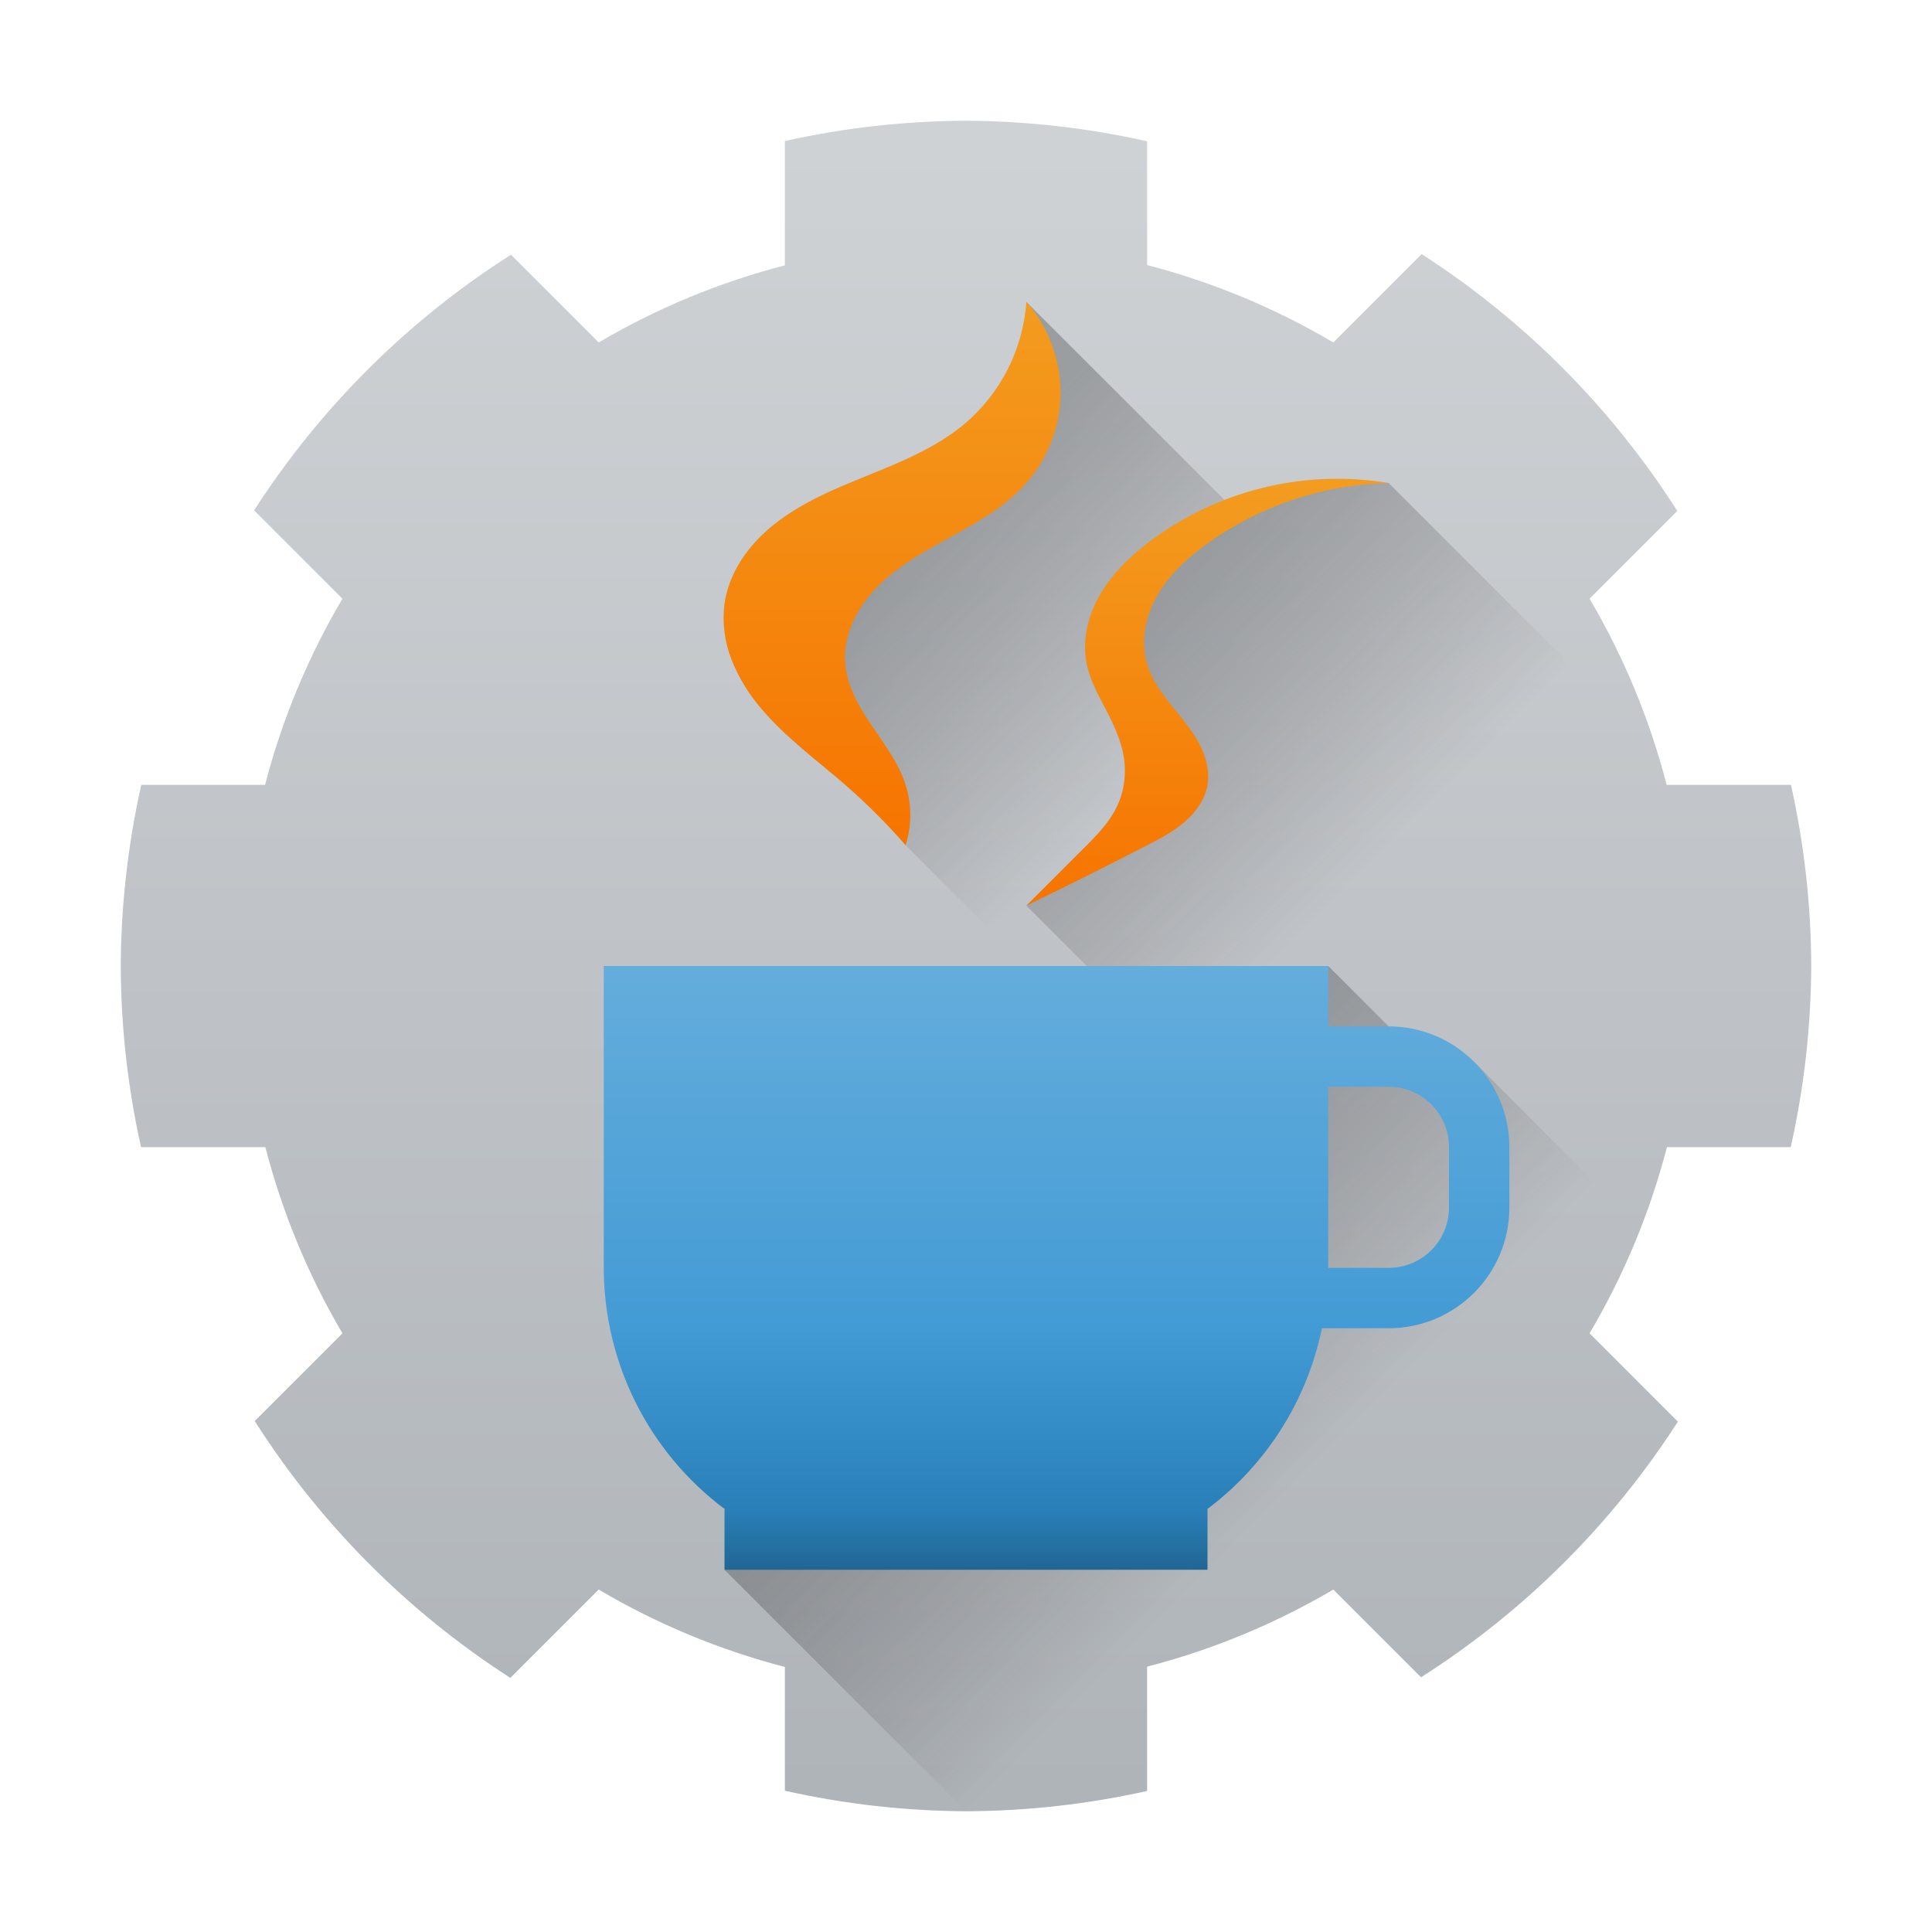
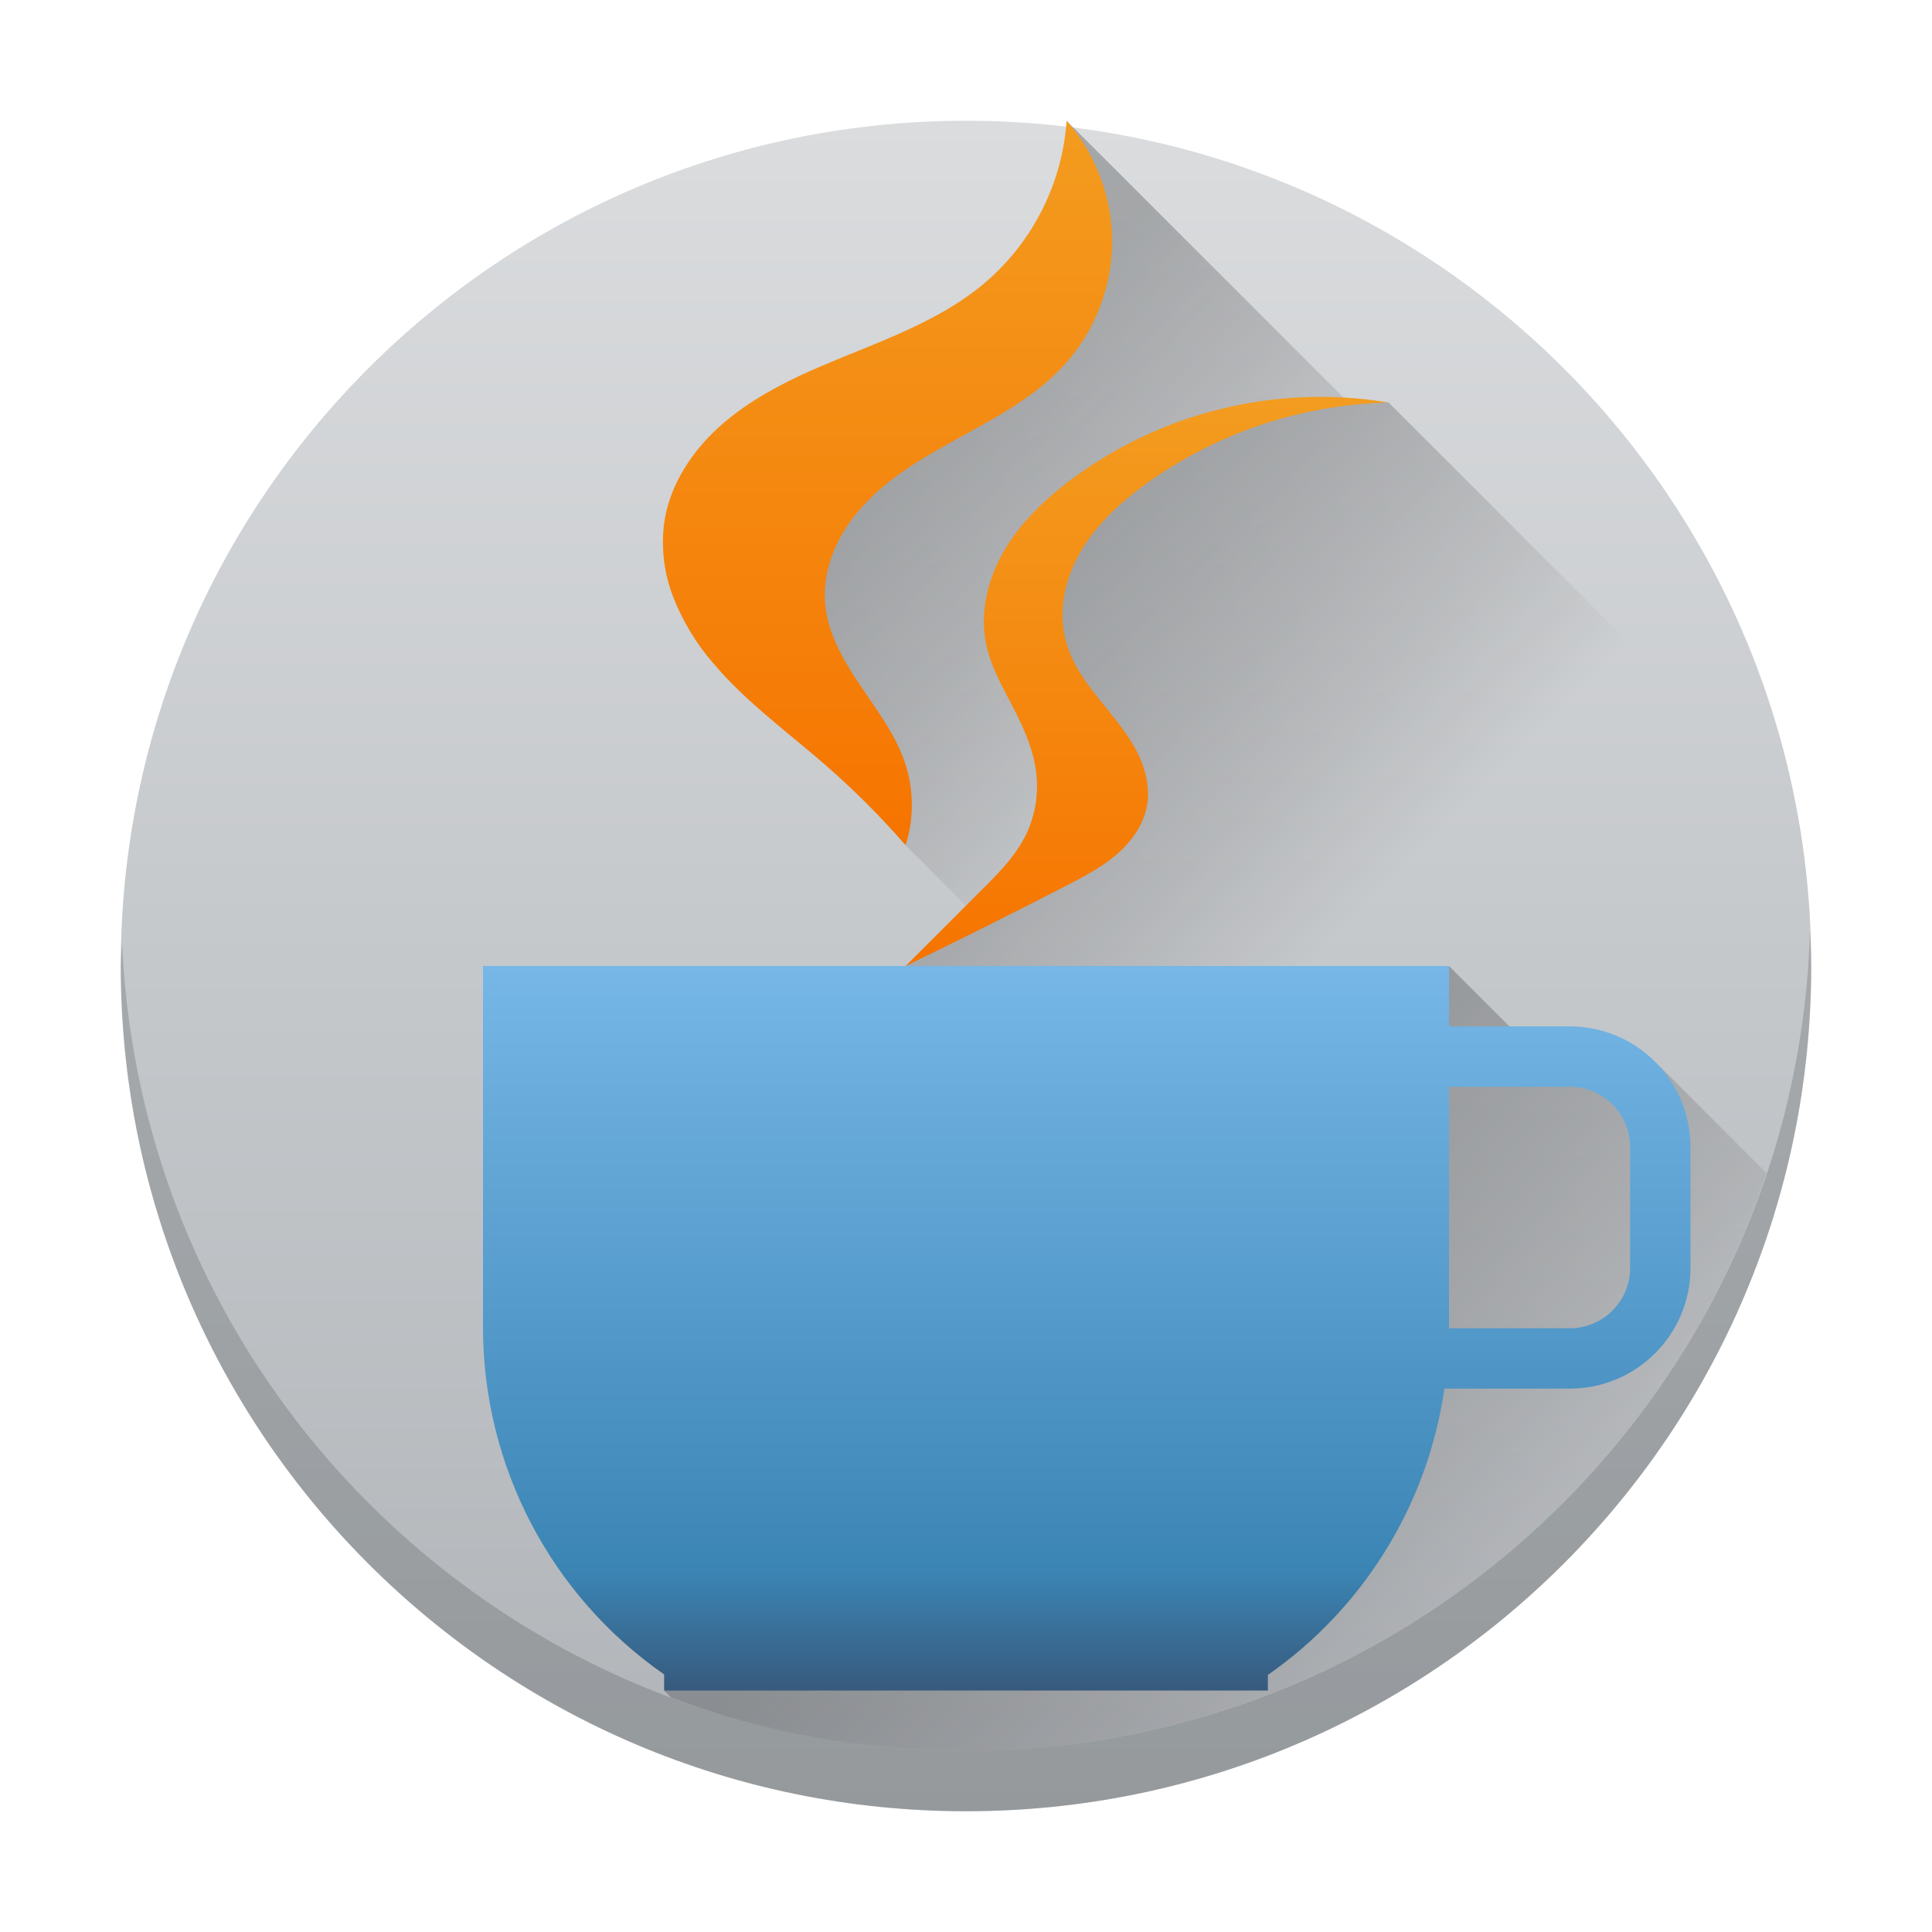
<svg xmlns="http://www.w3.org/2000/svg" xmlns:xlink="http://www.w3.org/1999/xlink" height="32" width="32">
-   <linearGradient id="b">
+   <linearGradient id="h" gradientUnits="userSpaceOnUse" x1="11" x2="11" xlink:href="#a" y1="14" y2="2" />
+   <linearGradient id="g" gradientUnits="userSpaceOnUse" x1="21.666" x2="21.666" xlink:href="#a" y1="16" y2="6.667" />
+   <linearGradient id="i" gradientUnits="userSpaceOnUse" x1="15" x2="15" y1="28" y2="15">
+     <stop offset="0" stop-color="#375a7d" />
+     <stop offset=".154" stop-color="#3b85b5" />
+     <stop offset="1" stop-color="#7cbcec" />
+   </linearGradient>
+   <linearGradient id="c" gradientTransform="rotate(-165 -38.335 17.781)" gradientUnits="userSpaceOnUse" x1="-80.458" x2="-73.211" y1="16.418" y2="43.464">
+     <stop offset="0" stop-color="#b0b4b8" />
+     <stop offset="1" stop-color="#dadcde" />
+   </linearGradient>
+   <linearGradient id="f" gradientUnits="userSpaceOnUse" x1="17.666" x2="23" xlink:href="#b" y1="9.333" y2="14.667" />
+   <linearGradient id="e" gradientUnits="userSpaceOnUse" x1="13.667" x2="18.885" xlink:href="#b" y1="8.666" y2="13.885" />
+   <linearGradient id="d" gradientUnits="userSpaceOnUse" x1="18" x2="24" xlink:href="#b" y1="22" y2="28" />
+   <linearGradient id="a">
    <stop offset="0" stop-color="#f67400" />
    <stop offset="1" stop-color="#f39c1f" />
  </linearGradient>
-   <linearGradient id="c" gradientTransform="rotate(-165 -22.072 16.149)" gradientUnits="userSpaceOnUse" x1="-59.445" x2="-52.373" y1="12.175" y2="38.568">
-     <stop offset="0" stop-color="#afb4b9" />
-     <stop offset="1" stop-color="#cfd2d5" />
-   </linearGradient>
-   <linearGradient id="i" gradientUnits="userSpaceOnUse" x1="17" x2="17" y1="26" y2="16">
-     <stop offset="0" stop-color="#216693" />
-     <stop offset=".1" stop-color="#2980b9" />
-     <stop offset=".4" stop-color="#439bd5" />
-     <stop offset="1" stop-color="#64addc" />
-   </linearGradient>
-   <linearGradient id="h" gradientUnits="userSpaceOnUse" x1="12" x2="16" xlink:href="#a" y1="26" y2="30" />
-   <linearGradient id="a">
+   <linearGradient id="b">
    <stop offset="0" stop-color="#292c2f" />
    <stop offset="1" stop-color="#0b0000" stop-opacity="0" />
  </linearGradient>
-   <linearGradient id="e" gradientUnits="userSpaceOnUse" x1="19" x2="23" xlink:href="#a" y1="10" y2="14" />
-   <linearGradient id="d" gradientUnits="userSpaceOnUse" x1="14" x2="17.914" xlink:href="#a" y1="10" y2="13.914" />
-   <linearGradient id="g" gradientUnits="userSpaceOnUse" x1="12" x2="12" xlink:href="#b" y1="14" y2="5" />
-   <linearGradient id="f" gradientUnits="userSpaceOnUse" x1="22" x2="22" xlink:href="#b" y1="15" y2="8" />
-   <path d="M16 2a14 14 0 0 0-3 .336v2.059a12 12 0 0 0-3.084 1.277L8.463 4.219a14 14 0 0 0-4.254 4.234l1.463 1.463A12 12 0 0 0 4.39 13H2.34A14 14 0 0 0 2 16a14 14 0 0 0 .336 3h2.059a12 12 0 0 0 1.277 3.084l-1.453 1.453a14 14 0 0 0 4.234 4.254l1.463-1.463A12 12 0 0 0 13 27.61v2.05a14 14 0 0 0 3 .34 13.997 13.997 0 0 0 3-.336v-2.059a12 12 0 0 0 3.084-1.277l1.453 1.453a14 14 0 0 0 4.254-4.234l-1.463-1.463A12 12 0 0 0 27.61 19h2.05a14 14 0 0 0 .34-3 13.997 13.997 0 0 0-.336-3h-2.059a12 12 0 0 0-1.277-3.084l1.453-1.453a14 14 0 0 0-4.234-4.254l-1.463 1.463A12 12 0 0 0 19 4.39V2.34A14 14 0 0 0 16 2z" fill="url(#c)" />
-   <path d="M15 14l2 2h1l-1-1 2.368-2-.83-3 1.863-1.6L17 5v2l-4 4z" fill="url(#d)" opacity=".3" />
-   <path d="M30 21.461l-2.73-2.73L26 18l-2-2h-6l-1-1 2.368-2-.83-3 1.863-1.6L22 8h1l7 7z" fill="url(#e)" opacity=".3" />
-   <path d="M17 15l1-1c.196-.196.388-.402.505-.653s.153-.538.108-.81c-.044-.274-.163-.529-.291-.775-.128-.245-.266-.491-.322-.762-.08-.385.016-.793.21-1.135s.48-.624.79-.865a5.174 5.174 0 0 1 4-1 5.365 5.365 0 0 0-3 1c-.323.232-.625.507-.825.851-.1.173-.174.361-.207.558s-.025.4.032.591c.11.366.386.653.62.954.118.151.228.31.301.486s.111.372.079.56c-.041.241-.192.453-.378.613-.185.16-.404.275-.622.387-.662.342-1.33.675-2 1z" fill="url(#f)" />
-   <path d="M15 14a10.26 10.26 0 0 0-1-1c-.475-.413-.991-.786-1.396-1.269a2.833 2.833 0 0 1-.487-.804A1.881 1.881 0 0 1 12 10c.06-.43.297-.82.606-1.124.31-.303.69-.526 1.082-.71C14.474 7.8 15.342 7.565 16 7a2.916 2.916 0 0 0 1-2c.361.41.566.954.566 1.5S17.361 7.59 17 8c-.49.557-1.214.837-1.843 1.231-.314.197-.612.43-.832.73-.22.298-.357.67-.325 1.039.033.375.232.713.443 1.024.21.311.443.618.557.976.103.323.103.677 0 1z" fill="url(#g)" />
-   <path d="M22 16L12 26l4 4a13.997 13.997 0 0 0 3-.336v-2.059a12 12 0 0 0 3.084-1.277l1.453 1.453a14 14 0 0 0 4.254-4.234l-1.463-1.463a12 12 0 0 0 .834-1.75l-2.748-2.748L24 18z" fill="url(#h)" opacity=".3" />
-   <path d="M10 16v5a5 5 0 0 0 2.01 4H12v1h8v-1h-.01a5 5 0 0 0 1.905-3H23a2 2 0 0 0 2-2v-1a2 2 0 0 0-2-2h-1v-1zm12 2h1a1 1 0 0 1 1 1v1a1 1 0 0 1-1 1h-1z" fill="url(#i)" />
+   <path d="M30 16a14 14 0 0 1-14 14A14 14 0 0 1 2 16 14 14 0 0 1 16 2a14 14 0 0 1 14 14z" fill="url(#c)" fill-rule="evenodd" />
+   <path d="M29.979 15.414A14 14 0 0 1 16 29 14 14 0 0 1 2.021 15.586 14 14 0 0 0 2 16a14 14 0 0 0 14 14 14 14 0 0 0 14-14 14 14 0 0 0-.021-.586z" fill="#292c2f" opacity=".2" />
+   <path d="M24 16L11 28l.117.117c1.57.596 3.204.876 4.883.883a14 14 0 0 0 13.26-9.568l-1.846-1.846L25 17zm4.785 5.662c-.037.086-.076.171-.115.256l.07-.147c.016-.035.03-.073.045-.109zm-.46.953a14 14 0 0 1-.393.686c.1-.158.196-.319.289-.48.036-.068.068-.138.103-.206z" fill="url(#d)" opacity=".3" />
+   <path d="M17.666 2v2.666L12.334 10 15 14l1.084 1.084 2.074-1.75-1.107-4 2.484-2.135 2.131-.533h.668z" fill="url(#e)" opacity=".3" />
+   <path d="M32.333 24.615l-3.64-3.64L27 20l-2.667-2.667h-8L15 16l3.157-2.667-1.106-4L19.535 7.2l2.132-.533H23L32.333 16z" fill="url(#f)" opacity=".3" />
+   <path d="M15 16l1.333-1.333c.262-.262.518-.536.674-.871s.204-.717.144-1.08c-.059-.365-.218-.705-.388-1.033-.171-.327-.355-.655-.43-1.016-.106-.514.022-1.058.28-1.514.259-.456.64-.832 1.054-1.153A6.899 6.899 0 0 1 23 6.667 7.153 7.153 0 0 0 19 8c-.43.31-.833.676-1.1 1.135a2.23 2.23 0 0 0-.276.744 1.75 1.75 0 0 0 .043.788c.146.488.514.87.826 1.272.158.201.304.413.402.648.097.234.148.496.105.746-.055.322-.256.604-.504.818-.247.213-.539.366-.83.516-.882.456-1.773.9-2.666 1.333z" fill="url(#g)" />
+   <path d="M15 14a13.68 13.68 0 0 0-1.333-1.333c-.634-.551-1.322-1.048-1.862-1.692a3.777 3.777 0 0 1-.649-1.072A2.508 2.508 0 0 1 11 8.667c.08-.574.396-1.094.808-1.499.413-.404.92-.701 1.443-.947 1.048-.488 2.205-.801 3.082-1.554A3.888 3.888 0 0 0 17.667 2c.481.547.754 1.272.754 2s-.273 1.453-.754 2c-.654.743-1.619 1.116-2.458 1.641-.418.263-.816.574-1.109.974-.293.397-.476.893-.433 1.385.044.5.309.95.59 1.365.28.415.591.824.743 1.302.137.43.137.902 0 1.333z" fill="url(#h)" />
+   <path d="M8 16v6a7 7 0 0 0 3 5.734V28h10v-.258A7 7 0 0 0 23.924 23H26a2 2 0 0 0 2-2v-2a2 2 0 0 0-2-2h-2v-1zm16 2h2a1 1 0 0 1 1 1v2a1 1 0 0 1-1 1h-2z" fill="url(#i)" fill-rule="evenodd" />
</svg>
